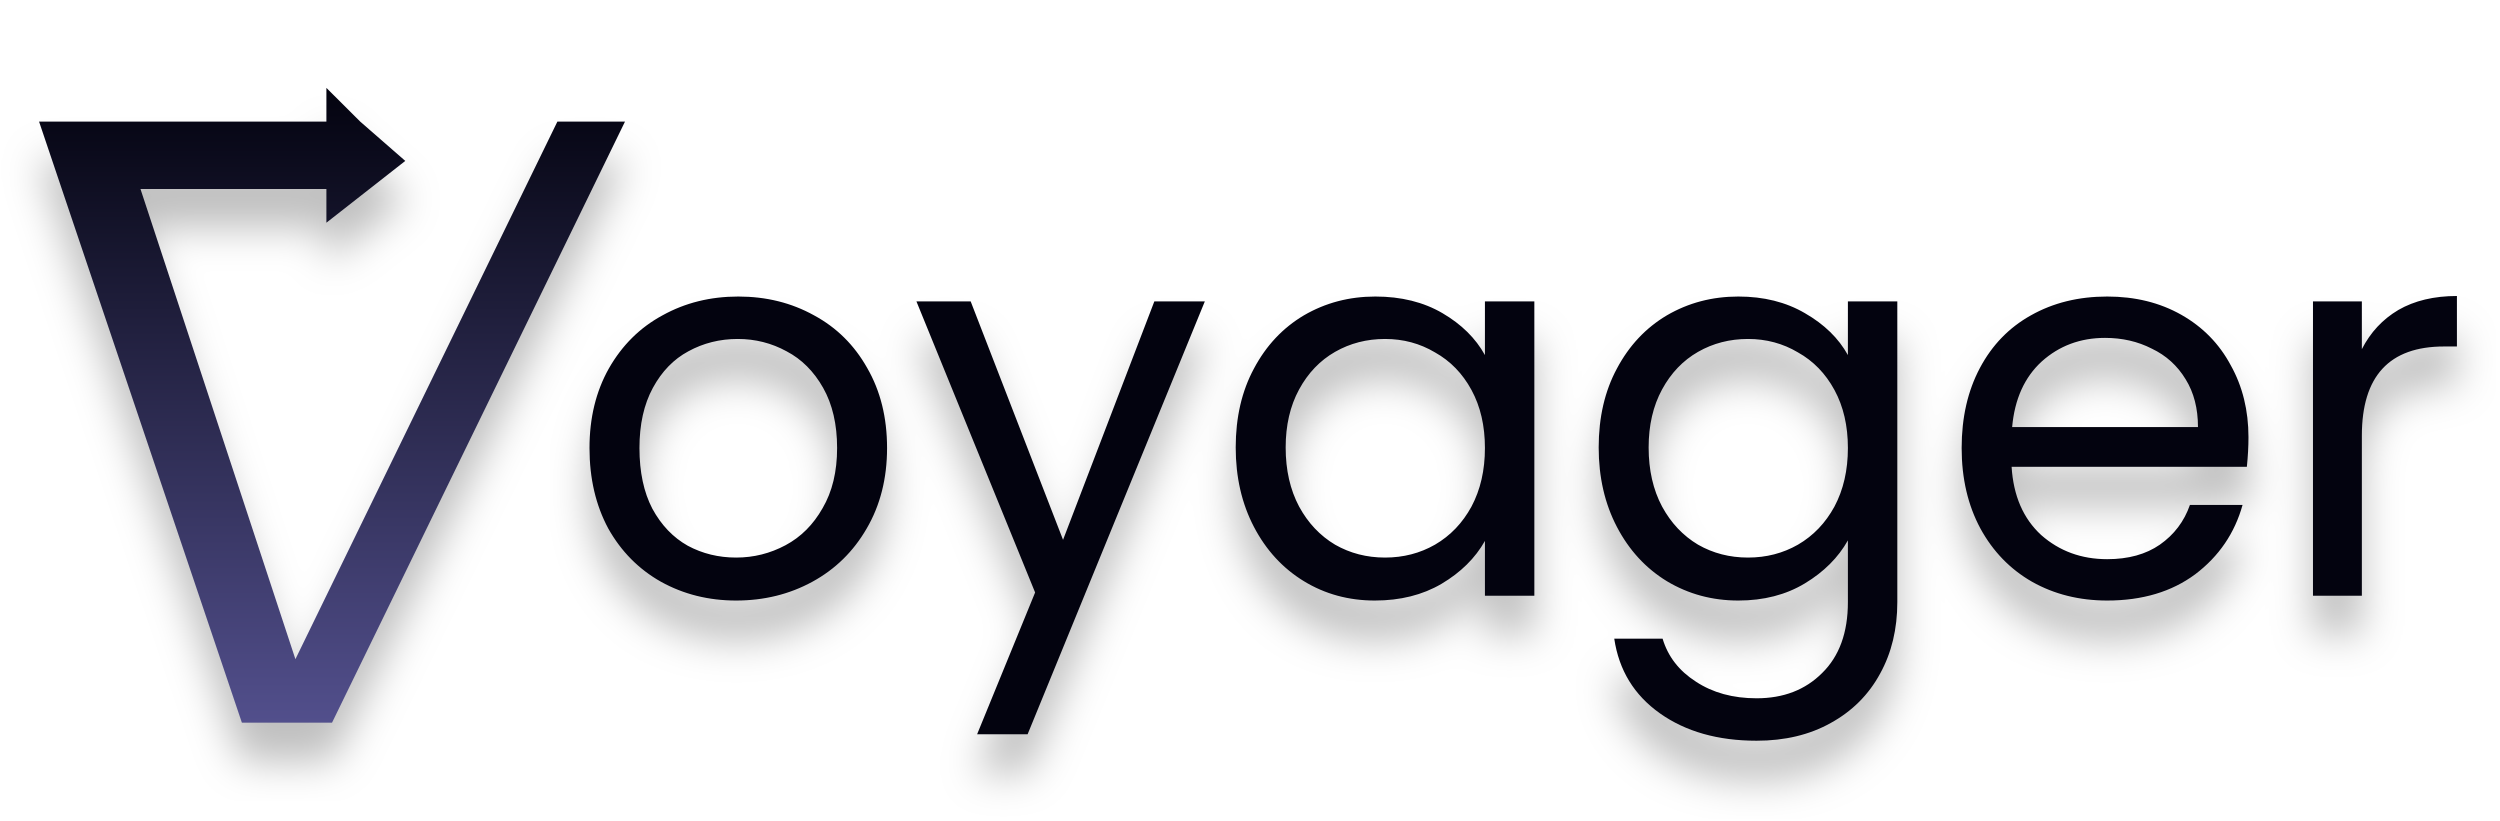
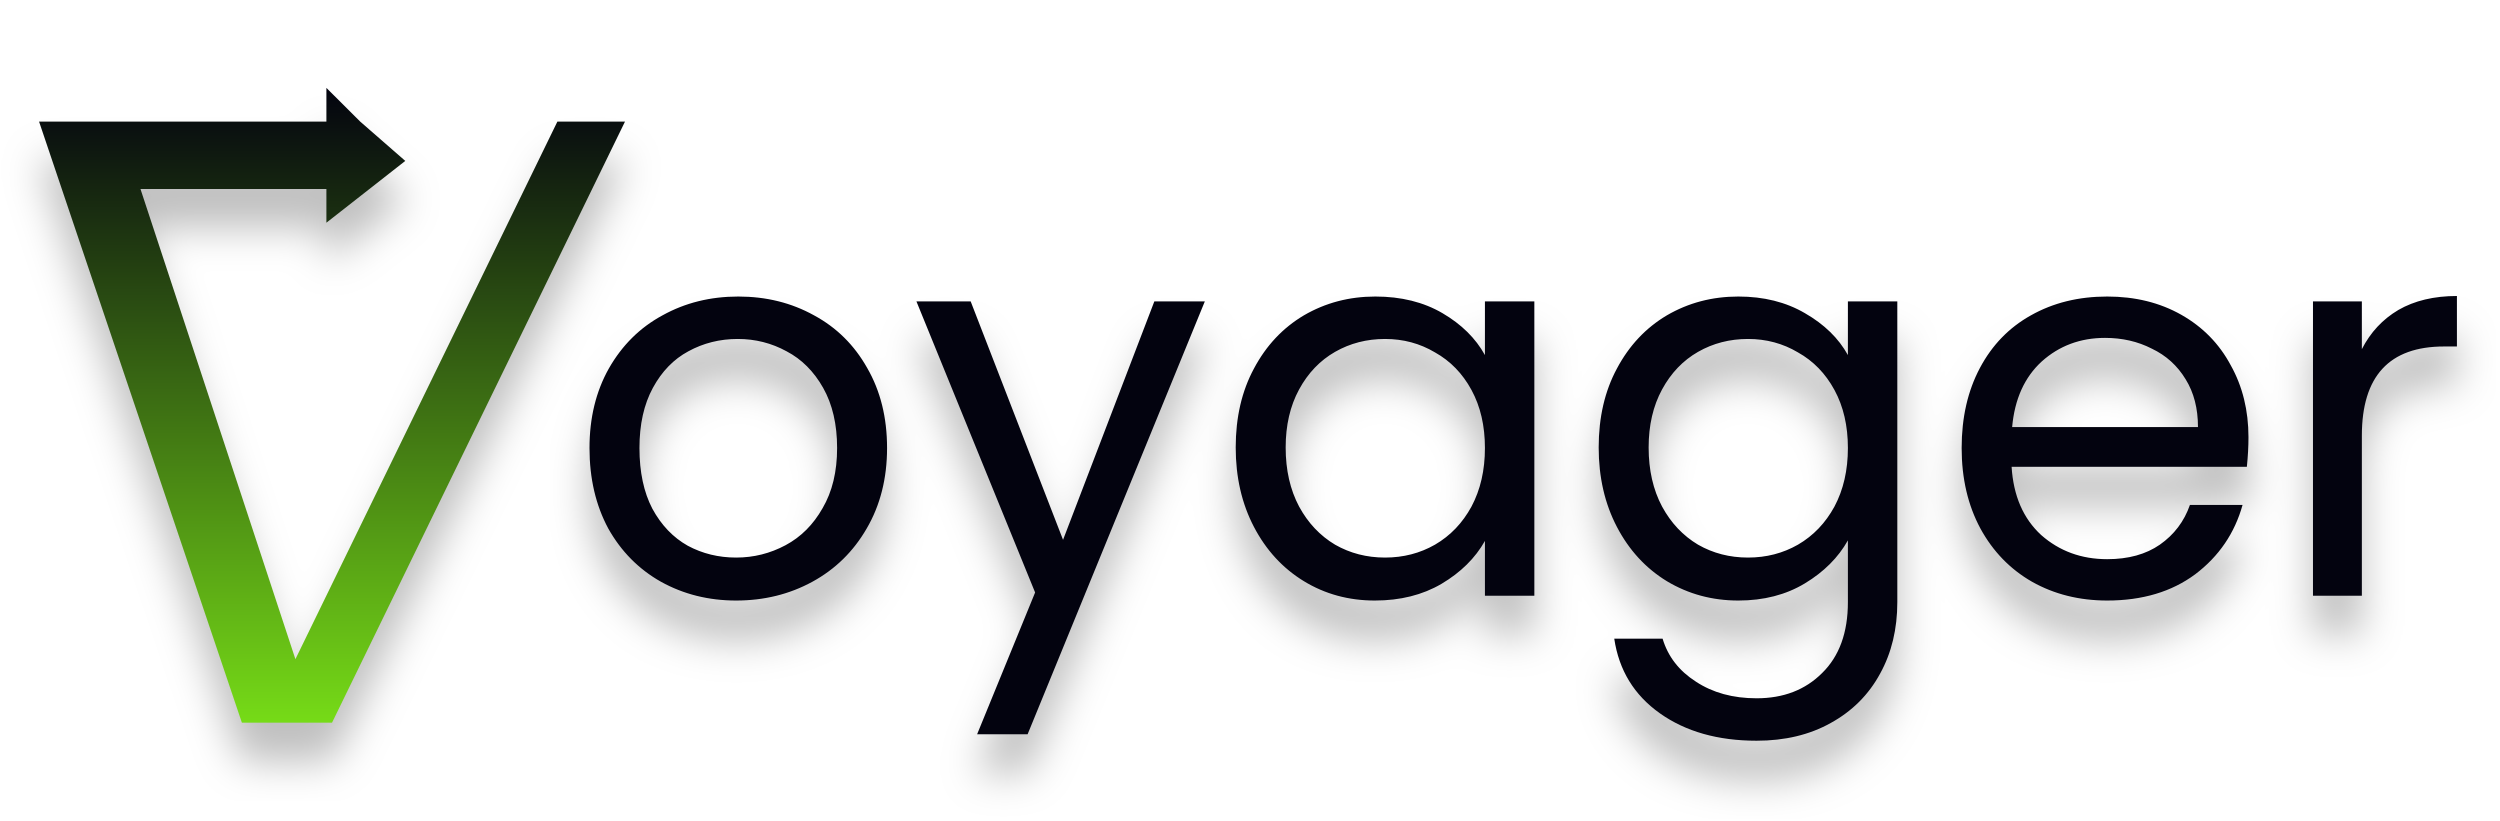
<svg xmlns="http://www.w3.org/2000/svg" width="256" height="84" viewBox="0 0 256 84" fill="none">
  <g filter="url(#filter0_d)">
    <path d="M34 74H24.769L4 12.451H33.423V9L36.885 12.451L41.5 16.478L33.423 22.805V19.354H14.385L30.25 67.5L57.077 12.451H64L49 43.226L34 74Z" fill="url(#paint0_linear)" />
  </g>
  <g filter="url(#filter1_d)">
    <path d="M75.38 61.495C72.557 61.495 69.99 60.853 67.68 59.57C65.407 58.287 63.61 56.472 62.29 54.125C61.007 51.742 60.365 48.992 60.365 45.875C60.365 42.795 61.025 40.082 62.345 37.735C63.702 35.352 65.535 33.537 67.845 32.29C70.155 31.007 72.74 30.365 75.6 30.365C78.46 30.365 81.045 31.007 83.355 32.29C85.665 33.537 87.48 35.333 88.8 37.68C90.157 40.027 90.835 42.758 90.835 45.875C90.835 48.992 90.138 51.742 88.745 54.125C87.388 56.472 85.537 58.287 83.19 59.57C80.843 60.853 78.24 61.495 75.38 61.495ZM75.38 57.095C77.177 57.095 78.863 56.673 80.44 55.83C82.017 54.987 83.282 53.722 84.235 52.035C85.225 50.348 85.72 48.295 85.72 45.875C85.72 43.455 85.243 41.402 84.29 39.715C83.337 38.028 82.09 36.782 80.55 35.975C79.01 35.132 77.342 34.71 75.545 34.71C73.712 34.71 72.025 35.132 70.485 35.975C68.982 36.782 67.772 38.028 66.855 39.715C65.938 41.402 65.48 43.455 65.48 45.875C65.48 48.332 65.92 50.403 66.8 52.09C67.717 53.777 68.927 55.042 70.43 55.885C71.933 56.692 73.583 57.095 75.38 57.095ZM123.376 30.86L105.226 75.19H100.056L105.996 60.67L93.841 30.86H99.396L108.856 55.28L118.206 30.86H123.376ZM126.537 45.82C126.537 42.74 127.16 40.045 128.407 37.735C129.654 35.388 131.359 33.573 133.522 32.29C135.722 31.007 138.16 30.365 140.837 30.365C143.477 30.365 145.769 30.933 147.712 32.07C149.655 33.207 151.104 34.637 152.057 36.36V30.86H157.117V61H152.057V55.39C151.067 57.15 149.582 58.617 147.602 59.79C145.659 60.927 143.385 61.495 140.782 61.495C138.105 61.495 135.685 60.835 133.522 59.515C131.359 58.195 129.654 56.343 128.407 53.96C127.16 51.577 126.537 48.863 126.537 45.82ZM152.057 45.875C152.057 43.602 151.599 41.622 150.682 39.935C149.765 38.248 148.519 36.965 146.942 36.085C145.402 35.168 143.697 34.71 141.827 34.71C139.957 34.71 138.252 35.15 136.712 36.03C135.172 36.91 133.944 38.193 133.027 39.88C132.11 41.567 131.652 43.547 131.652 45.82C131.652 48.13 132.11 50.147 133.027 51.87C133.944 53.557 135.172 54.858 136.712 55.775C138.252 56.655 139.957 57.095 141.827 57.095C143.697 57.095 145.402 56.655 146.942 55.775C148.519 54.858 149.765 53.557 150.682 51.87C151.599 50.147 152.057 48.148 152.057 45.875ZM178.005 30.365C180.608 30.365 182.882 30.933 184.825 32.07C186.805 33.207 188.272 34.637 189.225 36.36V30.86H194.285V61.66C194.285 64.41 193.698 66.848 192.525 68.975C191.352 71.138 189.665 72.825 187.465 74.035C185.302 75.245 182.772 75.85 179.875 75.85C175.915 75.85 172.615 74.915 169.975 73.045C167.335 71.175 165.777 68.627 165.3 65.4H170.25C170.8 67.233 171.937 68.7 173.66 69.8C175.383 70.937 177.455 71.505 179.875 71.505C182.625 71.505 184.862 70.643 186.585 68.92C188.345 67.197 189.225 64.777 189.225 61.66V55.335C188.235 57.095 186.768 58.562 184.825 59.735C182.882 60.908 180.608 61.495 178.005 61.495C175.328 61.495 172.89 60.835 170.69 59.515C168.527 58.195 166.822 56.343 165.575 53.96C164.328 51.577 163.705 48.863 163.705 45.82C163.705 42.74 164.328 40.045 165.575 37.735C166.822 35.388 168.527 33.573 170.69 32.29C172.89 31.007 175.328 30.365 178.005 30.365ZM189.225 45.875C189.225 43.602 188.767 41.622 187.85 39.935C186.933 38.248 185.687 36.965 184.11 36.085C182.57 35.168 180.865 34.71 178.995 34.71C177.125 34.71 175.42 35.15 173.88 36.03C172.34 36.91 171.112 38.193 170.195 39.88C169.278 41.567 168.82 43.547 168.82 45.82C168.82 48.13 169.278 50.147 170.195 51.87C171.112 53.557 172.34 54.858 173.88 55.775C175.42 56.655 177.125 57.095 178.995 57.095C180.865 57.095 182.57 56.655 184.11 55.775C185.687 54.858 186.933 53.557 187.85 51.87C188.767 50.147 189.225 48.148 189.225 45.875ZM230.243 44.775C230.243 45.728 230.188 46.737 230.078 47.8H205.988C206.171 50.77 207.179 53.098 209.013 54.785C210.883 56.435 213.138 57.26 215.778 57.26C217.941 57.26 219.738 56.765 221.168 55.775C222.634 54.748 223.661 53.392 224.248 51.705H229.638C228.831 54.602 227.218 56.967 224.798 58.8C222.378 60.597 219.371 61.495 215.778 61.495C212.918 61.495 210.351 60.853 208.078 59.57C205.841 58.287 204.081 56.472 202.798 54.125C201.514 51.742 200.873 48.992 200.873 45.875C200.873 42.758 201.496 40.027 202.743 37.68C203.989 35.333 205.731 33.537 207.968 32.29C210.241 31.007 212.844 30.365 215.778 30.365C218.638 30.365 221.168 30.988 223.368 32.235C225.568 33.482 227.254 35.205 228.428 37.405C229.638 39.568 230.243 42.025 230.243 44.775ZM225.073 43.73C225.073 41.823 224.651 40.192 223.808 38.835C222.964 37.442 221.809 36.397 220.343 35.7C218.913 34.967 217.318 34.6 215.558 34.6C213.028 34.6 210.864 35.407 209.068 37.02C207.308 38.633 206.299 40.87 206.043 43.73H225.073ZM241.854 35.755C242.734 34.032 243.981 32.693 245.594 31.74C247.244 30.787 249.243 30.31 251.589 30.31V35.48H250.269C244.659 35.48 241.854 38.523 241.854 44.61V61H236.849V30.86H241.854V35.755Z" fill="#03030F" />
  </g>
  <defs>
    <filter id="filter0_d" x="0" y="9" width="68" height="73" filterUnits="userSpaceOnUse" color-interpolation-filters="sRGB">
      <feFlood flood-opacity="0" result="BackgroundImageFix" />
      <feColorMatrix in="SourceAlpha" type="matrix" values="0 0 0 0 0 0 0 0 0 0 0 0 0 0 0 0 0 0 127 0" />
      <feOffset dy="4" />
      <feGaussianBlur stdDeviation="2" />
      <feColorMatrix type="matrix" values="0 0 0 0 0 0 0 0 0 0 0 0 0 0 0 0 0 0 0.25 0" />
      <feBlend mode="normal" in2="BackgroundImageFix" result="effect1_dropShadow" />
      <feBlend mode="normal" in="SourceGraphic" in2="effect1_dropShadow" result="shape" />
    </filter>
    <filter id="filter1_d" x="56.365" y="30.31" width="199.224" height="53.54" filterUnits="userSpaceOnUse" color-interpolation-filters="sRGB">
      <feFlood flood-opacity="0" result="BackgroundImageFix" />
      <feColorMatrix in="SourceAlpha" type="matrix" values="0 0 0 0 0 0 0 0 0 0 0 0 0 0 0 0 0 0 127 0" />
      <feOffset dy="4" />
      <feGaussianBlur stdDeviation="2" />
      <feColorMatrix type="matrix" values="0 0 0 0 0 0 0 0 0 0 0 0 0 0 0 0 0 0 0.25 0" />
      <feBlend mode="normal" in2="BackgroundImageFix" result="effect1_dropShadow" />
      <feBlend mode="normal" in="SourceGraphic" in2="effect1_dropShadow" result="shape" />
    </filter>
    <linearGradient id="paint0_linear" x1="34" y1="9" x2="34" y2="74" gradientUnits="userSpaceOnUse">
      <stop stop-color="#03030F" />
-       <stop offset="1" stop-color="#524F8C" />
+       <stop offset="1" stop-color="#76DB17" />
    </linearGradient>
  </defs>
</svg>
